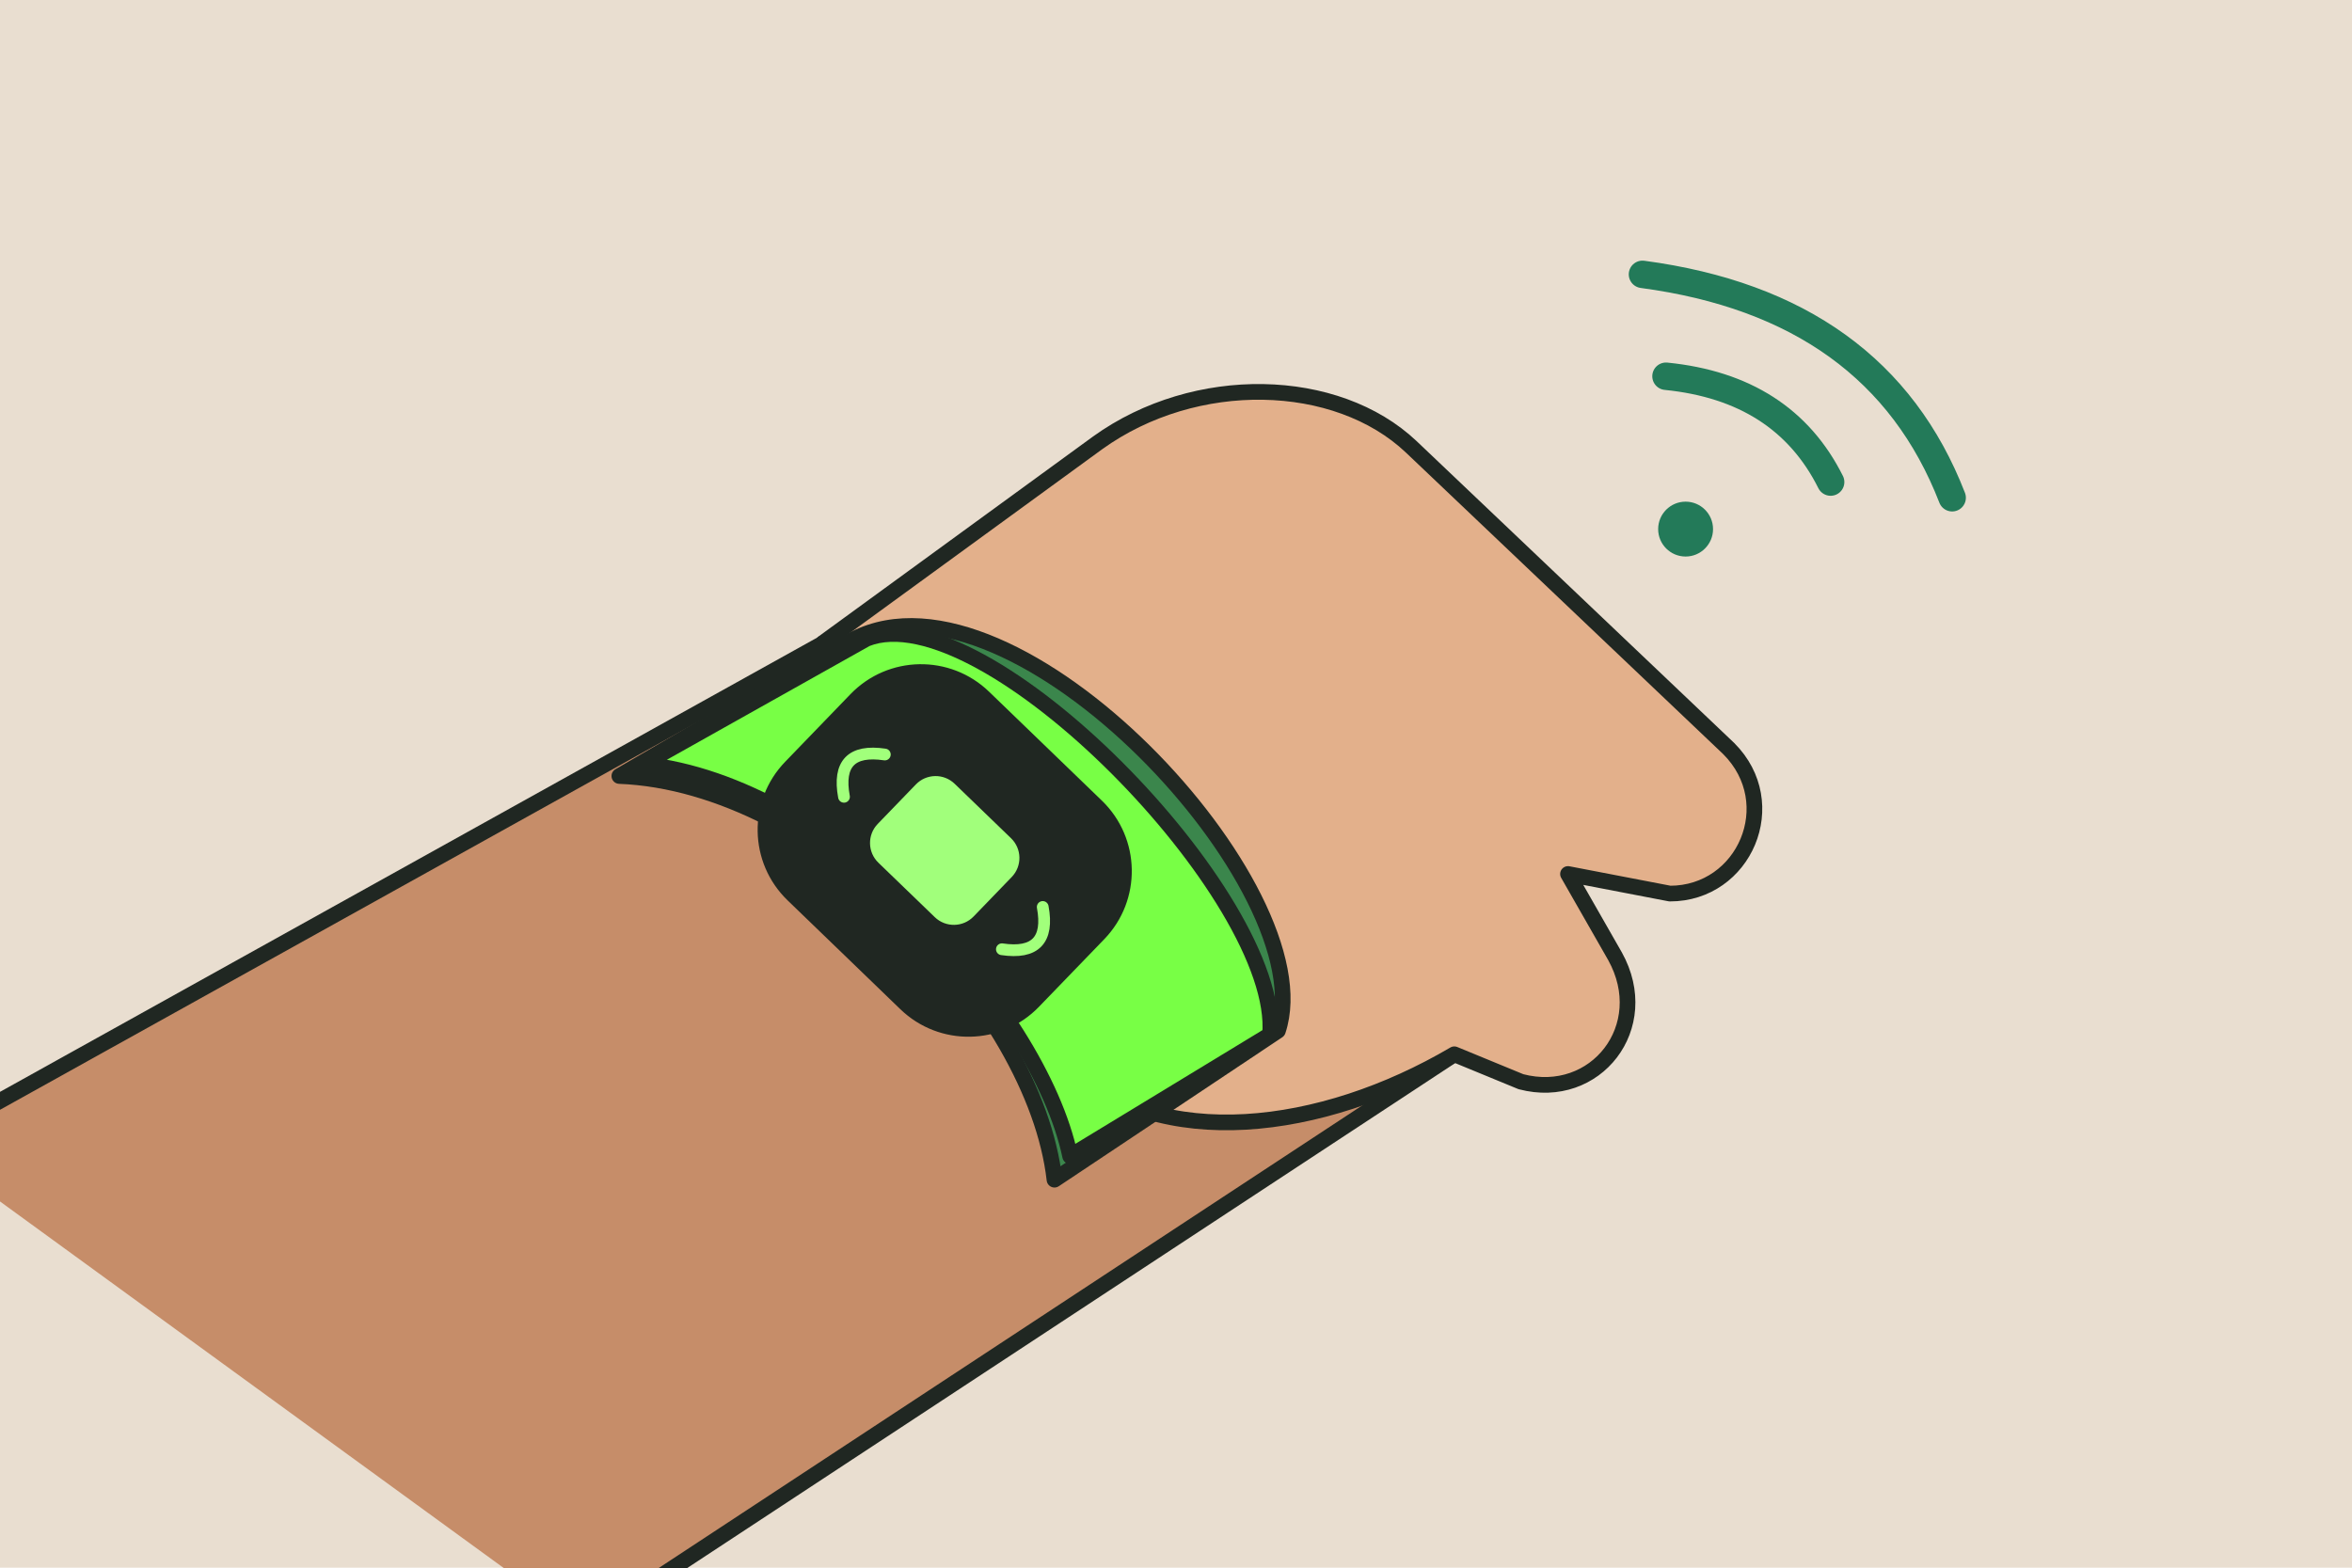
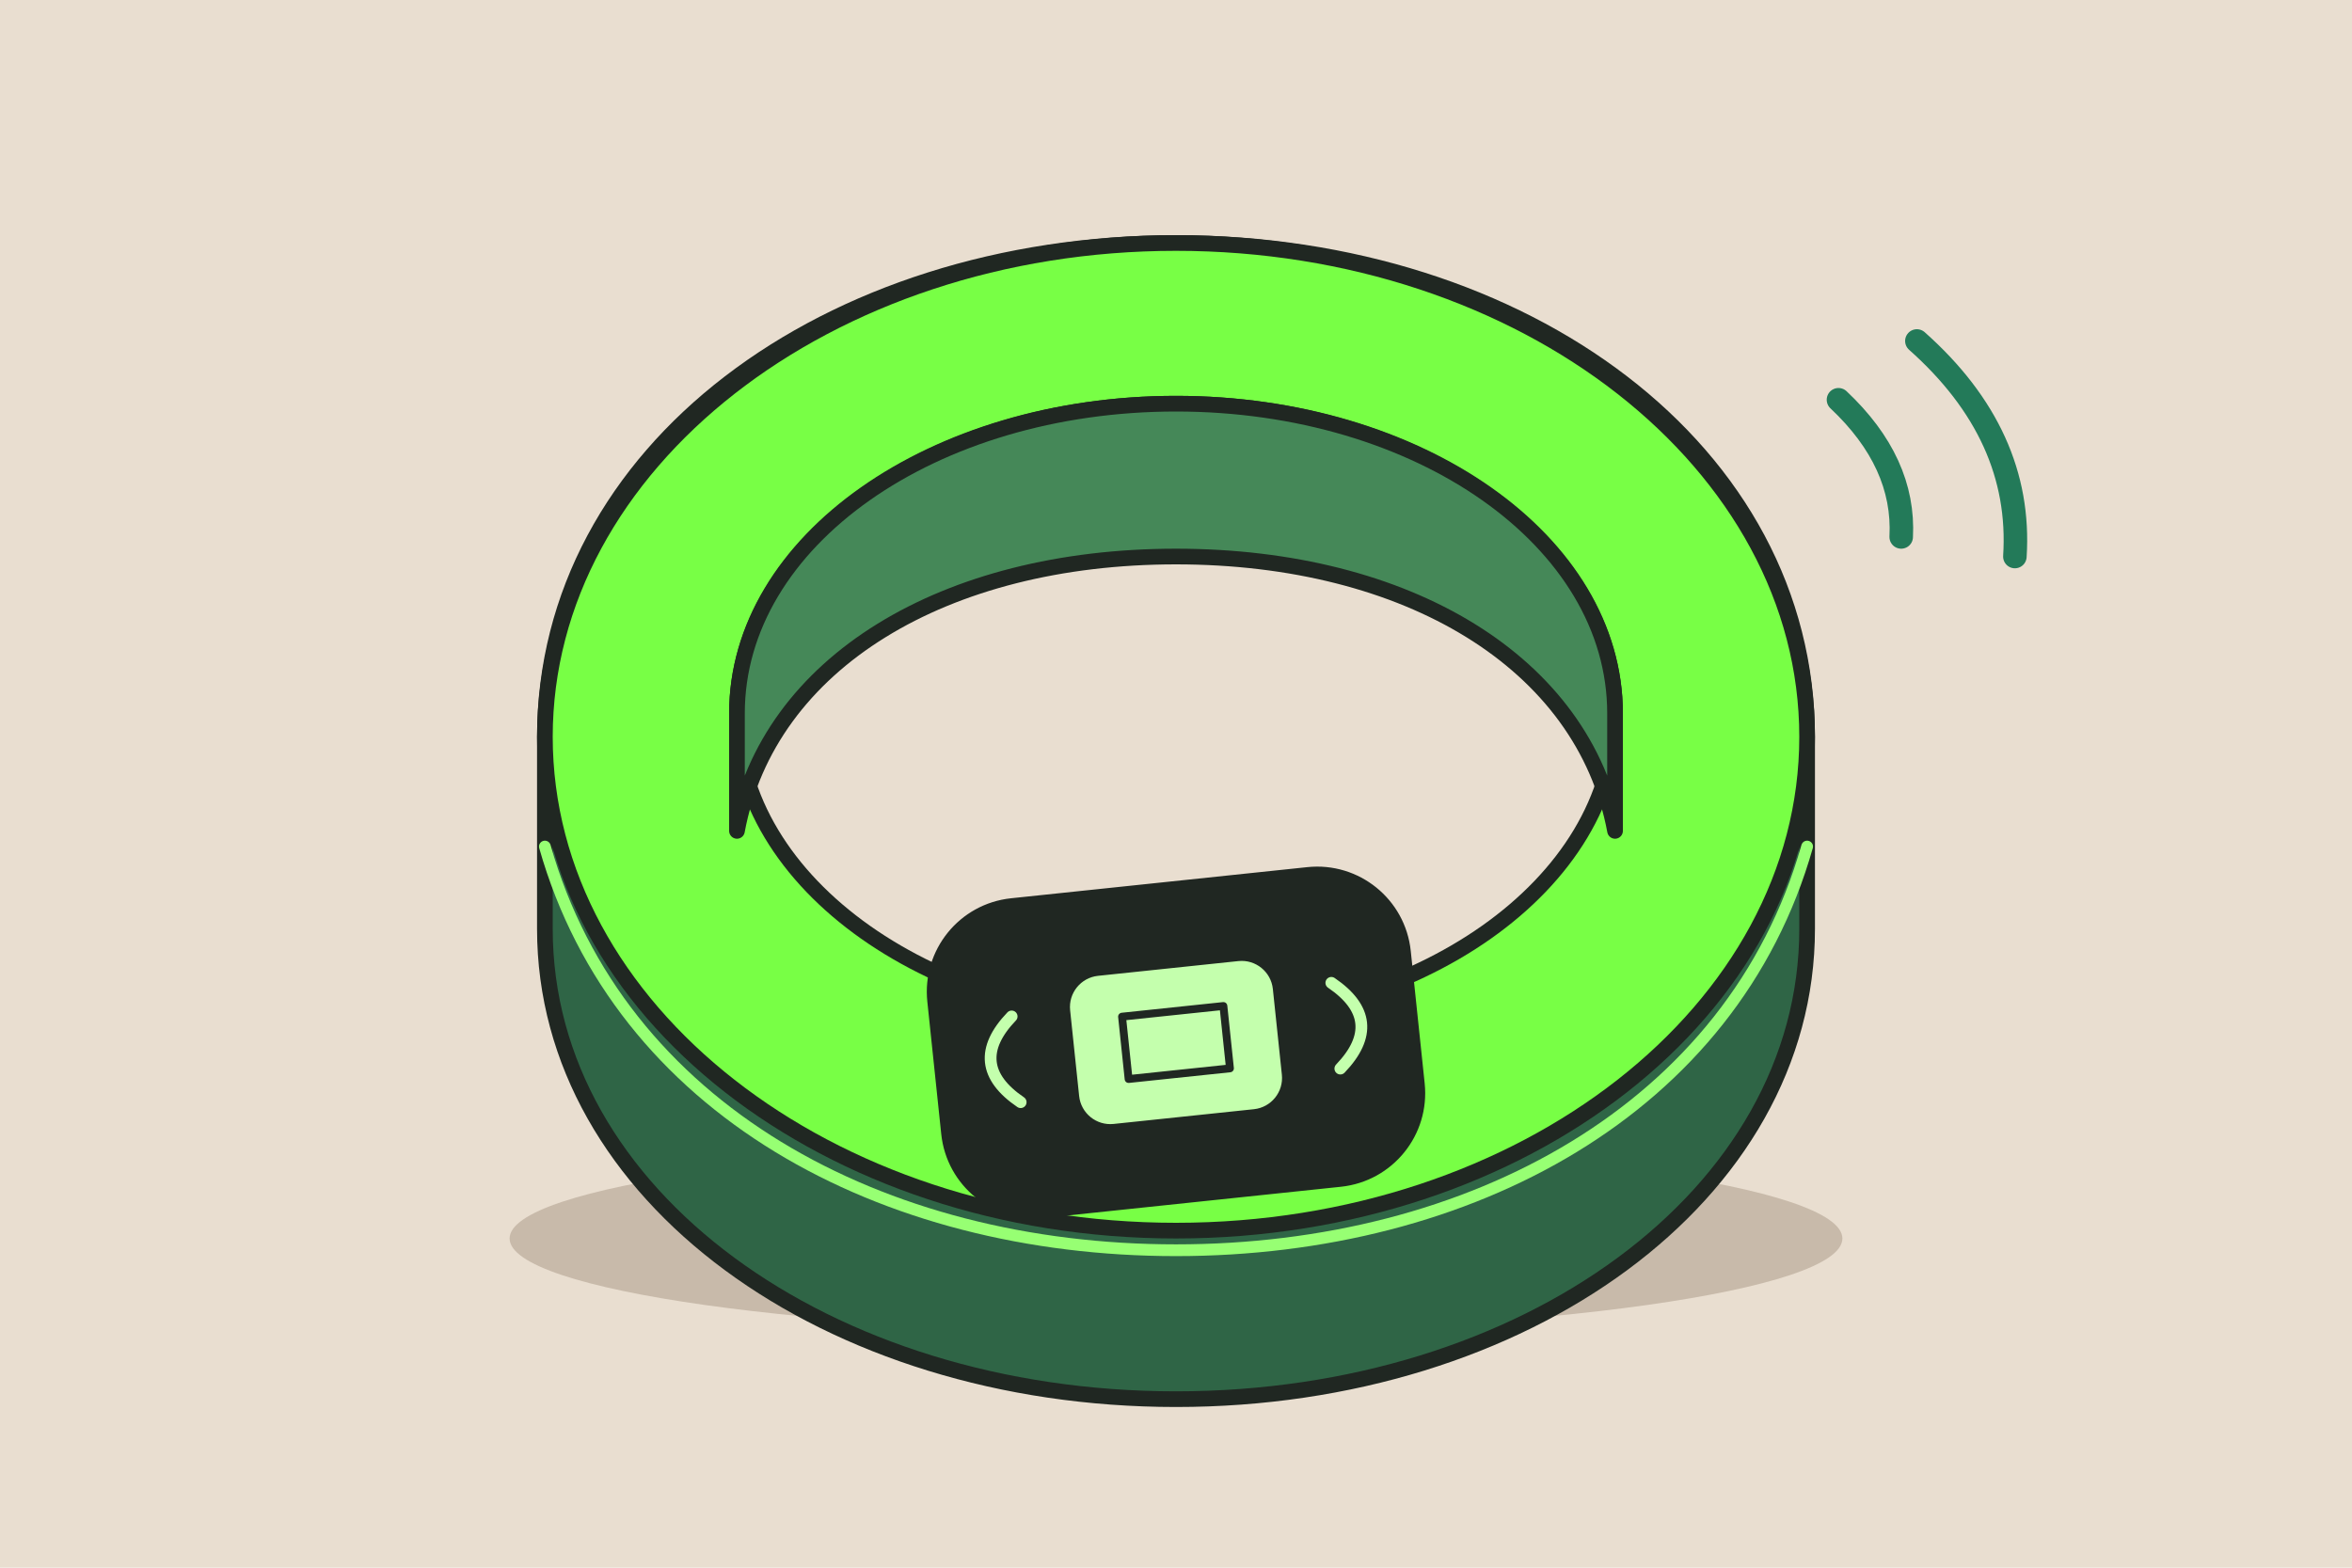
<svg xmlns="http://www.w3.org/2000/svg" width="600" height="400" viewBox="0 0 600 400" role="img" aria-labelledby="title">
  <rect width="600" height="400" fill="#e9ded0" />
  <g stroke="#202722" stroke-width="4" stroke-linecap="round" stroke-linejoin="round">
-     <path d="M-20 292 230 153l141 116-222 146" fill="#c68d69" />
-     <path d="m210 164 70-51c25-18 61-17 80 1l81 77c14 14 4 37-15 37l-26-5 12 21c10 18-5 37-24 32l-17-7c-34 20-75 25-99 3" fill="#e3b08b" />
-     <path d="m158 198 60-35c41-21 120 64 108 100l-57 38c-5-44-60-101-111-103Z" fill="#3b864c" />
-     <path d="m164 195 57-32c30-12 106 66 103 101l-51 31c-8-38-60-95-109-100Z" fill="#78ff45" />
-     <g transform="translate(241 217) rotate(44)">
-       <rect x="-43" y="-35" width="86" height="70" rx="23" fill="#202722" />
-       <rect x="-19" y="-16" width="38" height="32" rx="9" fill="#a1ff7b" />
-       <path d="M-28-7c-7 5-7 10 0 15m56-15c7 5 7 10 0 15" fill="none" stroke="#a1ff7b" stroke-width="3" />
+     <ellipse cx="300" cy="316" rx="170" ry="24" fill="#c8baaa" stroke="none" />
+     <path d="M139 188c0-73 72-126 161-126s161 53 161 126v49c0 68-72 120-161 120s-161-52-161-120Z" fill="#2f6546" />
+     <ellipse cx="300" cy="188" rx="161" ry="126" fill="#78ff45" />
+     <ellipse cx="300" cy="182" rx="112" ry="79" fill="#e9ded0" />
+     <path d="M188 182v30c8-43 53-70 112-70s104 27 112 70v-30c0-44-50-79-112-79s-112 35-112 79Z" fill="#458858" />
+     <path d="M139 216c19 67 86 103 161 103s142-36 161-103" fill="none" stroke="#97ff73" stroke-width="3" />
+     <g transform="translate(300 266) rotate(-6)">
+       <rect x="-60" y="-39" width="120" height="78" rx="22" fill="#202722" />
+       <rect x="-28" y="-21" width="56" height="42" rx="10" fill="#c4ffad" />
+       <path d="M-41-11q-13 11 0 22m82-22q13 11 0 22" fill="none" stroke="#c4ffad" stroke-width="3" />
+       <path d="M-13-8h26v16h-26z" fill="none" stroke-width="2" />
    </g>
-     <path d="M419 70q60 8 79 57m-73-31q30 3 42 27" fill="none" stroke="#237a59" stroke-width="7" />
-     <circle cx="430" cy="135" r="7" fill="#237a59" stroke="none" />
+     <path d="M489 87q27 24 25 55m-45-40q17 16 16 35" fill="none" stroke="#237a59" stroke-width="6" />
  </g>
</svg>
